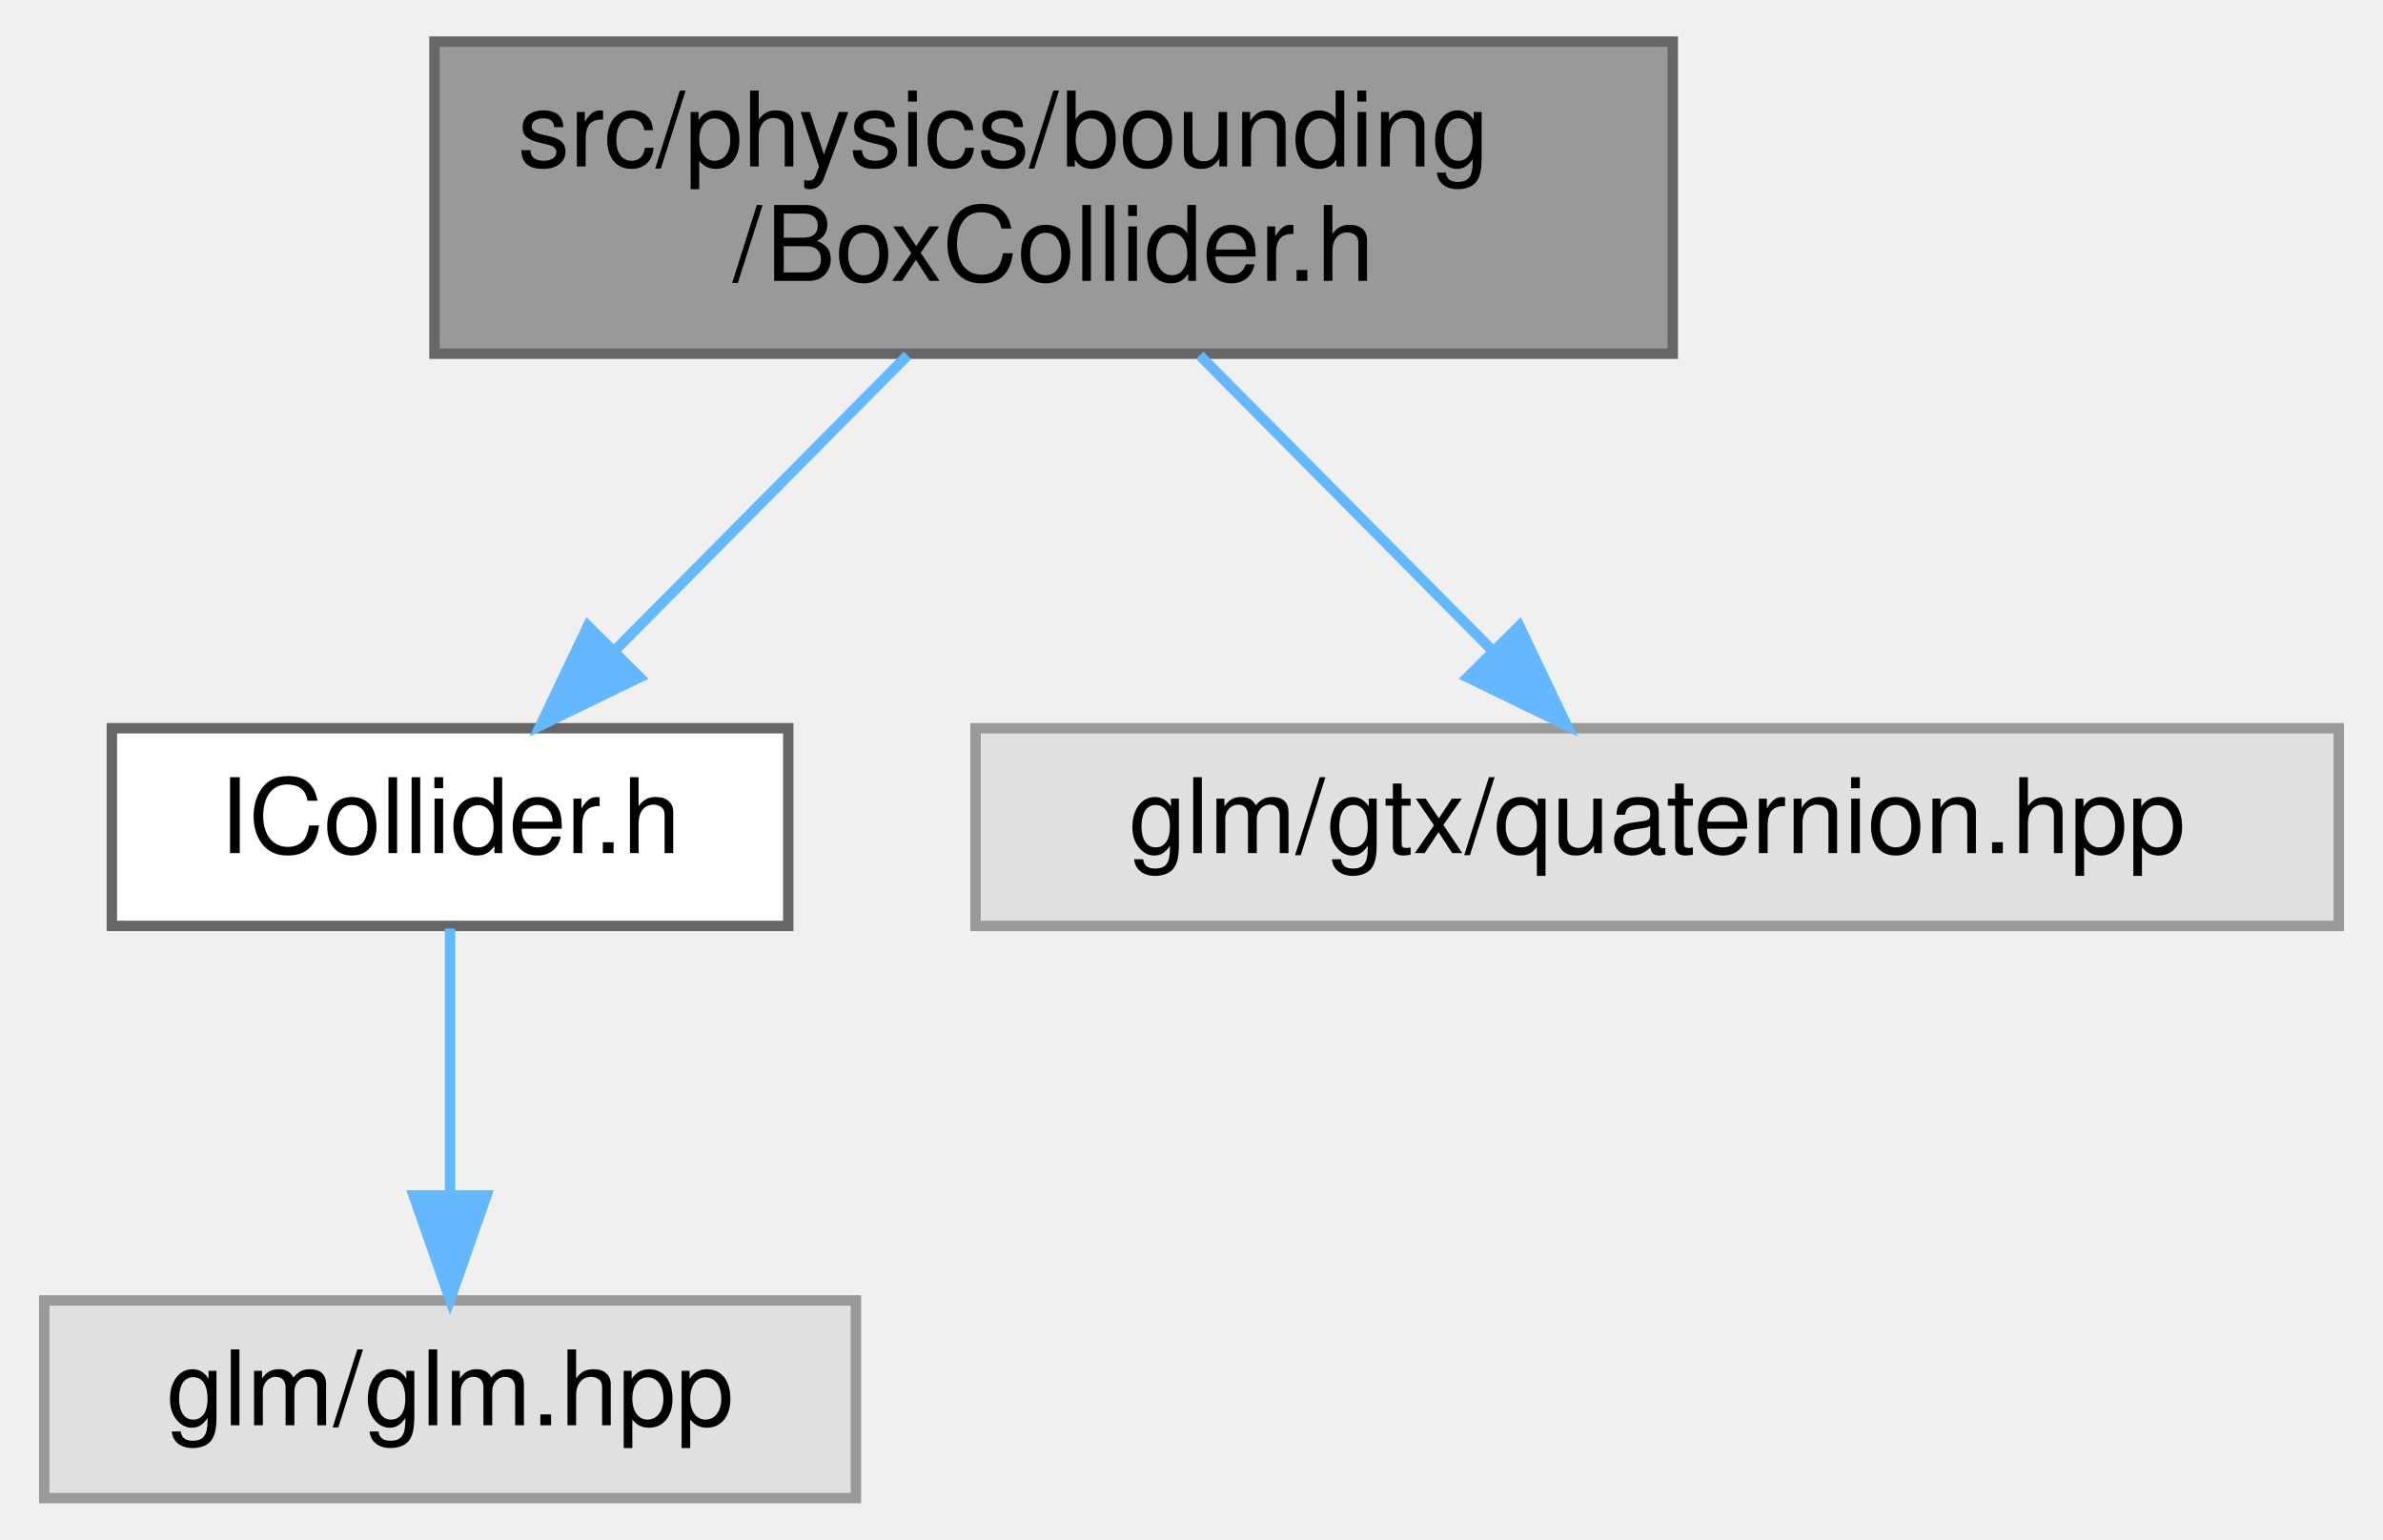
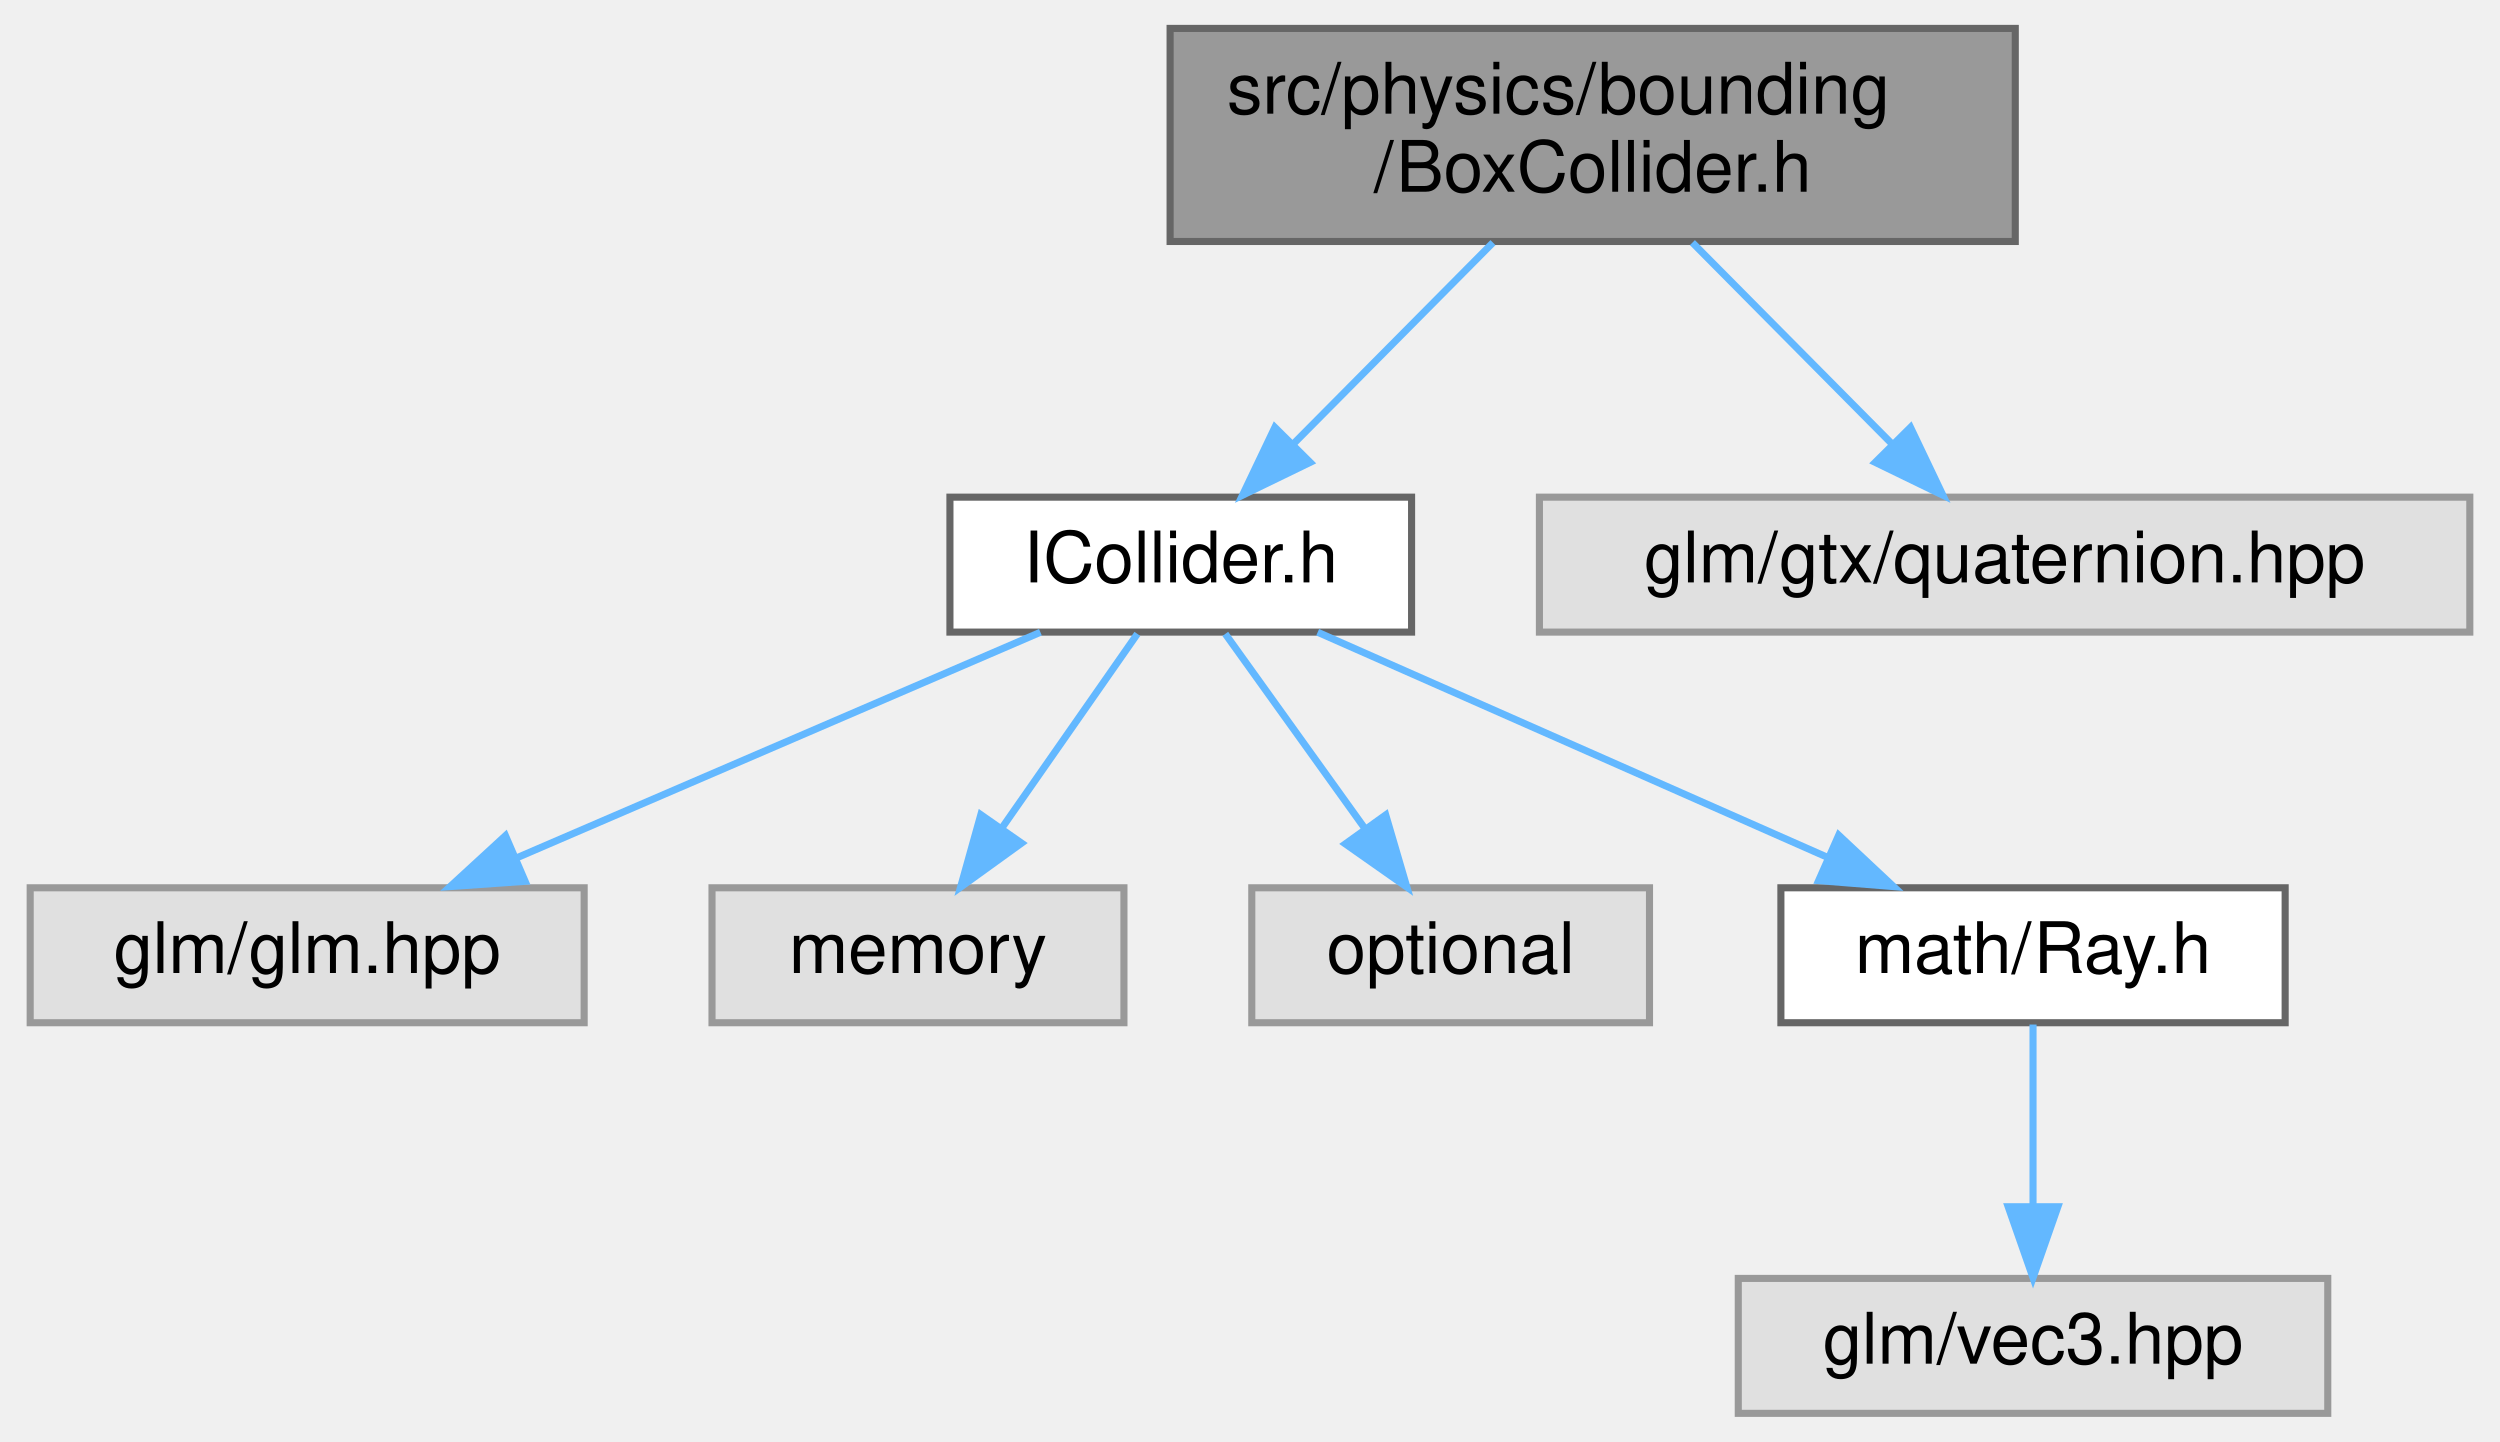
- <svg xmlns="http://www.w3.org/2000/svg" xmlns:xlink="http://www.w3.org/1999/xlink" width="229pt" height="148pt" viewBox="0.00 0.00 228.50 148.00">
-   <g id="graph0" class="graph" transform="scale(1 1) rotate(0) translate(4 144)">
+ <svg xmlns="http://www.w3.org/2000/svg" xmlns:xlink="http://www.w3.org/1999/xlink" width="352pt" height="203pt" viewBox="0.00 0.00 351.50 203.00">
+   <g id="graph0" class="graph" transform="scale(1 1) rotate(0) translate(4 199)">
    <g id="Node000001" class="node">
      <g id="a_Node000001">
        <a xlink:title=" ">
-           <polygon fill="#999999" stroke="#666666" points="156.5,-140 37.5,-140 37.5,-110 156.5,-110 156.5,-140" />
-           <text text-anchor="start" x="45.5" y="-128" font-family="Helvetica,sans-Serif" font-size="10.00">src/physics/bounding</text>
-           <text text-anchor="middle" x="97" y="-117" font-family="Helvetica,sans-Serif" font-size="10.00">/BoxCollider.h</text>
+           <polygon fill="#999999" stroke="#666666" points="279.5,-195 160.5,-195 160.5,-165 279.5,-165 279.5,-195" />
+           <text text-anchor="start" x="168.5" y="-183" font-family="Helvetica,sans-Serif" font-size="10.00">src/physics/bounding</text>
+           <text text-anchor="middle" x="220" y="-172" font-family="Helvetica,sans-Serif" font-size="10.00">/BoxCollider.h</text>
        </a>
      </g>
    </g>
    <g id="Node000002" class="node">
      <g id="a_Node000002">
-         <a xlink:href="ICollider_8h.html" target="_top" xlink:title=" ">
-           <polygon fill="white" stroke="#666666" points="71.5,-74 6.5,-74 6.5,-55 71.5,-55 71.5,-74" />
-           <text text-anchor="middle" x="39" y="-62" font-family="Helvetica,sans-Serif" font-size="10.00">ICollider.h</text>
+         <a xlink:href="ICollider_8h.html" target="_top" xlink:title="Abstract interface for collision detection shapes.">
+           <polygon fill="white" stroke="#666666" points="194.5,-129 129.5,-129 129.5,-110 194.5,-110 194.5,-129" />
+           <text text-anchor="middle" x="162" y="-117" font-family="Helvetica,sans-Serif" font-size="10.00">ICollider.h</text>
        </a>
      </g>
    </g>
    <g id="edge1_Node000001_Node000002" class="edge">
      <g id="a_edge1_Node000001_Node000002">
        <a xlink:title=" ">
-           <path fill="none" stroke="#63b8ff" d="M82.96,-109.84C74.45,-101.26 63.59,-90.3 54.78,-81.42" />
-           <polygon fill="#63b8ff" stroke="#63b8ff" points="57.22,-78.9 47.69,-74.27 52.25,-83.83 57.22,-78.9" />
+           <path fill="none" stroke="#63b8ff" d="M205.96,-164.84C197.45,-156.26 186.59,-145.3 177.78,-136.42" />
+           <polygon fill="#63b8ff" stroke="#63b8ff" points="180.22,-133.9 170.69,-129.27 175.25,-138.83 180.22,-133.9" />
+         </a>
+       </g>
+     </g>
+     <g id="Node000008" class="node">
+       <g id="a_Node000008">
+         <a xlink:title=" ">
+           <polygon fill="#e0e0e0" stroke="#999999" points="343.5,-129 212.5,-129 212.5,-110 343.5,-110 343.5,-129" />
+           <text text-anchor="middle" x="278" y="-117" font-family="Helvetica,sans-Serif" font-size="10.00">glm/gtx/quaternion.hpp</text>
+         </a>
+       </g>
+     </g>
+     <g id="edge7_Node000001_Node000008" class="edge">
+       <g id="a_edge7_Node000001_Node000008">
+         <a xlink:title=" ">
+           <path fill="none" stroke="#63b8ff" d="M234.04,-164.84C242.55,-156.26 253.41,-145.3 262.22,-136.42" />
+           <polygon fill="#63b8ff" stroke="#63b8ff" points="264.75,-138.83 269.31,-129.27 259.78,-133.9 264.75,-138.83" />
+         </a>
+       </g>
+     </g>
+     <g id="Node000003" class="node">
+       <g id="a_Node000003">
+         <a xlink:title=" ">
+           <polygon fill="#e0e0e0" stroke="#999999" points="78,-74 0,-74 0,-55 78,-55 78,-74" />
+           <text text-anchor="middle" x="39" y="-62" font-family="Helvetica,sans-Serif" font-size="10.00">glm/glm.hpp</text>
+         </a>
+       </g>
+     </g>
+     <g id="edge2_Node000002_Node000003" class="edge">
+       <g id="a_edge2_Node000002_Node000003">
+         <a xlink:title=" ">
+           <path fill="none" stroke="#63b8ff" d="M142.24,-109.98C122.27,-101.38 91.2,-87.99 68.35,-78.15" />
+           <polygon fill="#63b8ff" stroke="#63b8ff" points="69.69,-74.91 59.12,-74.17 66.92,-81.34 69.69,-74.91" />
        </a>
      </g>
    </g>
    <g id="Node000004" class="node">
      <g id="a_Node000004">
        <a xlink:title=" ">
-           <polygon fill="#e0e0e0" stroke="#999999" points="220.5,-74 89.5,-74 89.5,-55 220.5,-55 220.5,-74" />
-           <text text-anchor="middle" x="155" y="-62" font-family="Helvetica,sans-Serif" font-size="10.00">glm/gtx/quaternion.hpp</text>
+           <polygon fill="#e0e0e0" stroke="#999999" points="154,-74 96,-74 96,-55 154,-55 154,-74" />
+           <text text-anchor="middle" x="125" y="-62" font-family="Helvetica,sans-Serif" font-size="10.00">memory</text>
        </a>
      </g>
    </g>
-     <g id="edge3_Node000001_Node000004" class="edge">
-       <g id="a_edge3_Node000001_Node000004">
+     <g id="edge3_Node000002_Node000004" class="edge">
+       <g id="a_edge3_Node000002_Node000004">
        <a xlink:title=" ">
-           <path fill="none" stroke="#63b8ff" d="M111.04,-109.84C119.55,-101.26 130.41,-90.3 139.22,-81.42" />
-           <polygon fill="#63b8ff" stroke="#63b8ff" points="141.75,-83.83 146.31,-74.27 136.78,-78.9 141.75,-83.83" />
+           <path fill="none" stroke="#63b8ff" d="M155.89,-109.75C150.72,-102.34 143.15,-91.5 136.81,-82.41" />
+           <polygon fill="#63b8ff" stroke="#63b8ff" points="139.59,-80.29 131,-74.09 133.85,-84.29 139.59,-80.29" />
        </a>
      </g>
    </g>
-     <g id="Node000003" class="node">
-       <g id="a_Node000003">
+     <g id="Node000005" class="node">
+       <g id="a_Node000005">
        <a xlink:title=" ">
-           <polygon fill="#e0e0e0" stroke="#999999" points="78,-19 0,-19 0,0 78,0 78,-19" />
-           <text text-anchor="middle" x="39" y="-7" font-family="Helvetica,sans-Serif" font-size="10.00">glm/glm.hpp</text>
+           <polygon fill="#e0e0e0" stroke="#999999" points="228,-74 172,-74 172,-55 228,-55 228,-74" />
+           <text text-anchor="middle" x="200" y="-62" font-family="Helvetica,sans-Serif" font-size="10.00">optional</text>
        </a>
      </g>
    </g>
-     <g id="edge2_Node000002_Node000003" class="edge">
-       <g id="a_edge2_Node000002_Node000003">
+     <g id="edge4_Node000002_Node000005" class="edge">
+       <g id="a_edge4_Node000002_Node000005">
        <a xlink:title=" ">
-           <path fill="none" stroke="#63b8ff" d="M39,-54.75C39,-47.8 39,-37.85 39,-29.13" />
-           <polygon fill="#63b8ff" stroke="#63b8ff" points="42.5,-29.09 39,-19.09 35.5,-29.09 42.5,-29.09" />
+           <path fill="none" stroke="#63b8ff" d="M168.27,-109.75C173.59,-102.34 181.36,-91.5 187.88,-82.41" />
+           <polygon fill="#63b8ff" stroke="#63b8ff" points="190.86,-84.26 193.84,-74.09 185.17,-80.18 190.86,-84.26" />
+         </a>
+       </g>
+     </g>
+     <g id="Node000006" class="node">
+       <g id="a_Node000006">
+         <a xlink:href="Ray_8h.html" target="_top" xlink:title=" ">
+           <polygon fill="white" stroke="#666666" points="317.5,-74 246.5,-74 246.5,-55 317.5,-55 317.5,-74" />
+           <text text-anchor="middle" x="282" y="-62" font-family="Helvetica,sans-Serif" font-size="10.00">math/Ray.h</text>
+         </a>
+       </g>
+     </g>
+     <g id="edge5_Node000002_Node000006" class="edge">
+       <g id="a_edge5_Node000002_Node000006">
+         <a xlink:title=" ">
+           <path fill="none" stroke="#63b8ff" d="M181.28,-109.98C200.67,-101.42 230.81,-88.11 253.07,-78.28" />
+           <polygon fill="#63b8ff" stroke="#63b8ff" points="254.64,-81.41 262.37,-74.17 251.81,-75.01 254.64,-81.41" />
+         </a>
+       </g>
+     </g>
+     <g id="Node000007" class="node">
+       <g id="a_Node000007">
+         <a xlink:title=" ">
+           <polygon fill="#e0e0e0" stroke="#999999" points="323.5,-19 240.5,-19 240.5,0 323.5,0 323.5,-19" />
+           <text text-anchor="middle" x="282" y="-7" font-family="Helvetica,sans-Serif" font-size="10.00">glm/vec3.hpp</text>
+         </a>
+       </g>
+     </g>
+     <g id="edge6_Node000006_Node000007" class="edge">
+       <g id="a_edge6_Node000006_Node000007">
+         <a xlink:title=" ">
+           <path fill="none" stroke="#63b8ff" d="M282,-54.75C282,-47.8 282,-37.85 282,-29.13" />
+           <polygon fill="#63b8ff" stroke="#63b8ff" points="285.5,-29.09 282,-19.09 278.5,-29.09 285.5,-29.09" />
        </a>
      </g>
    </g>
  </g>
</svg>
